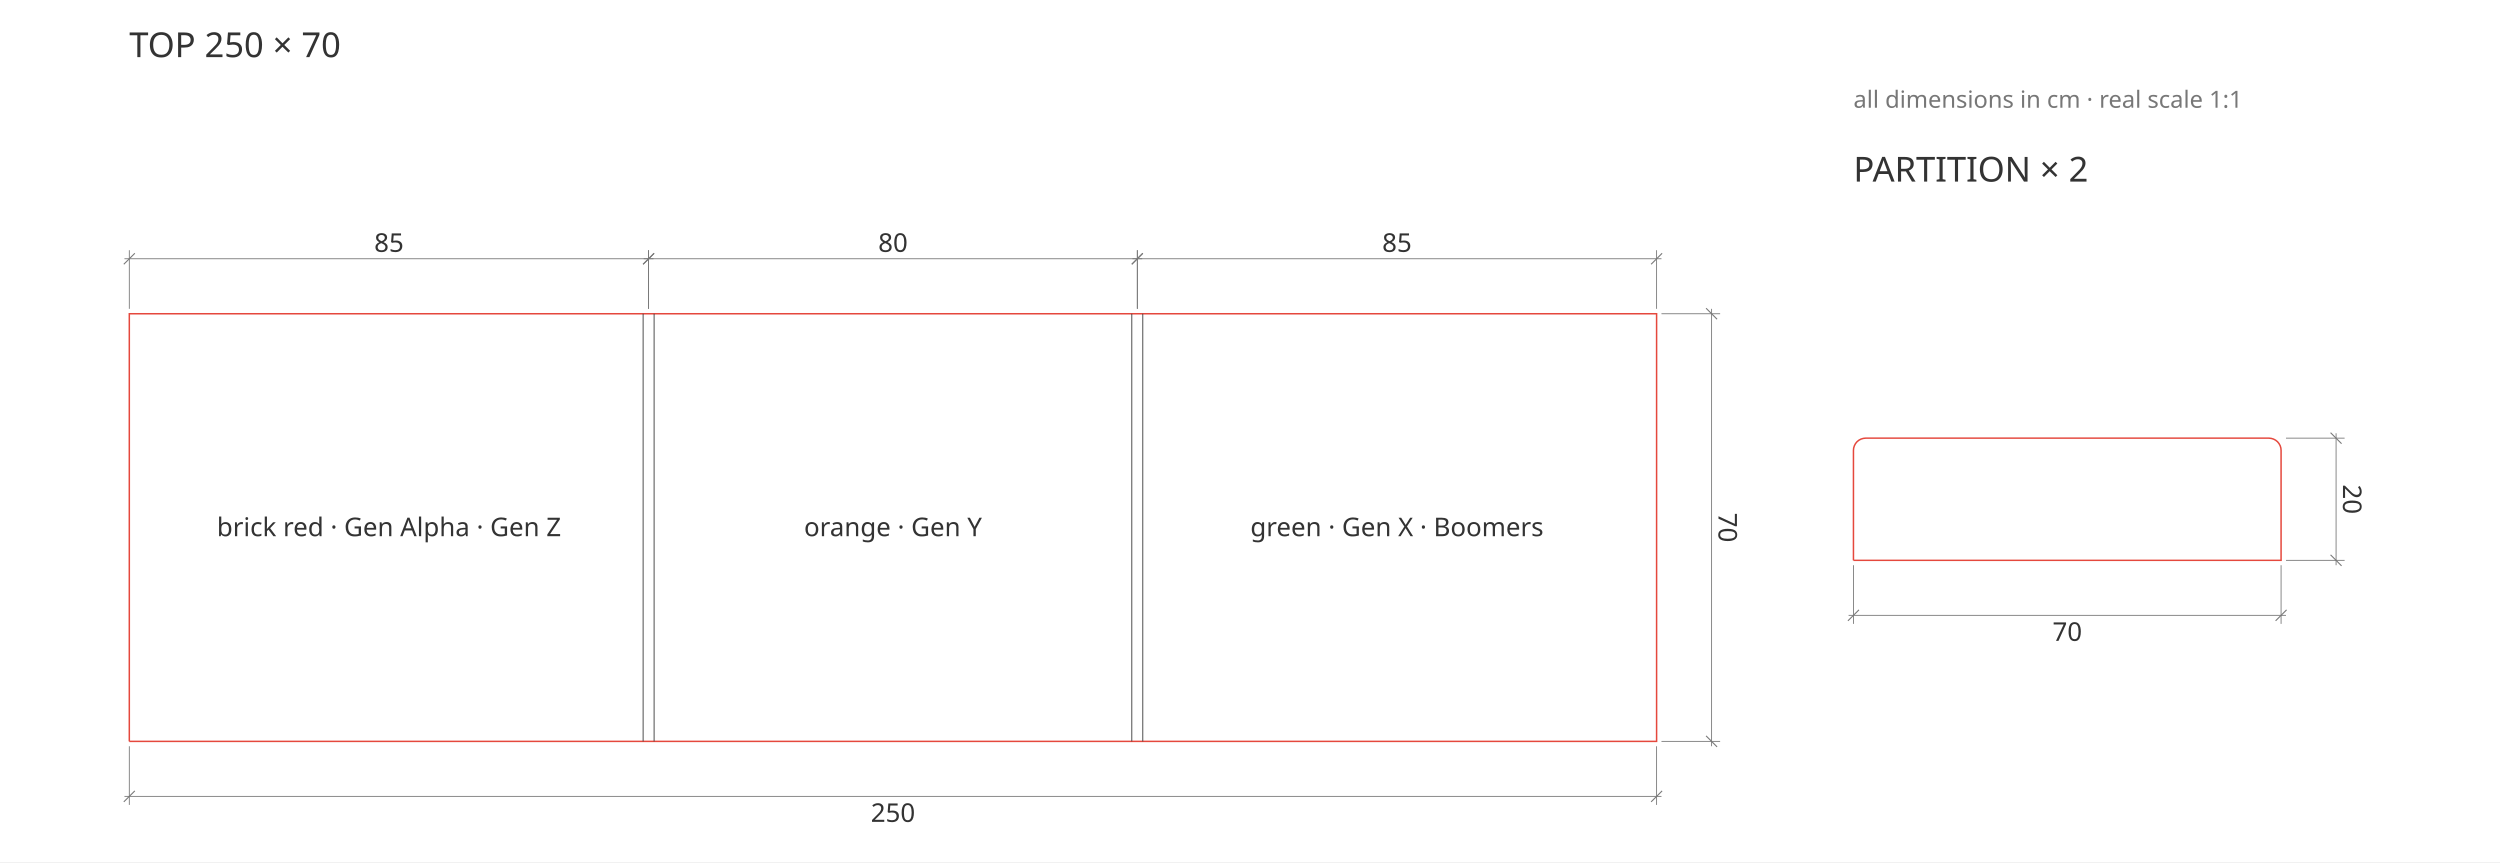
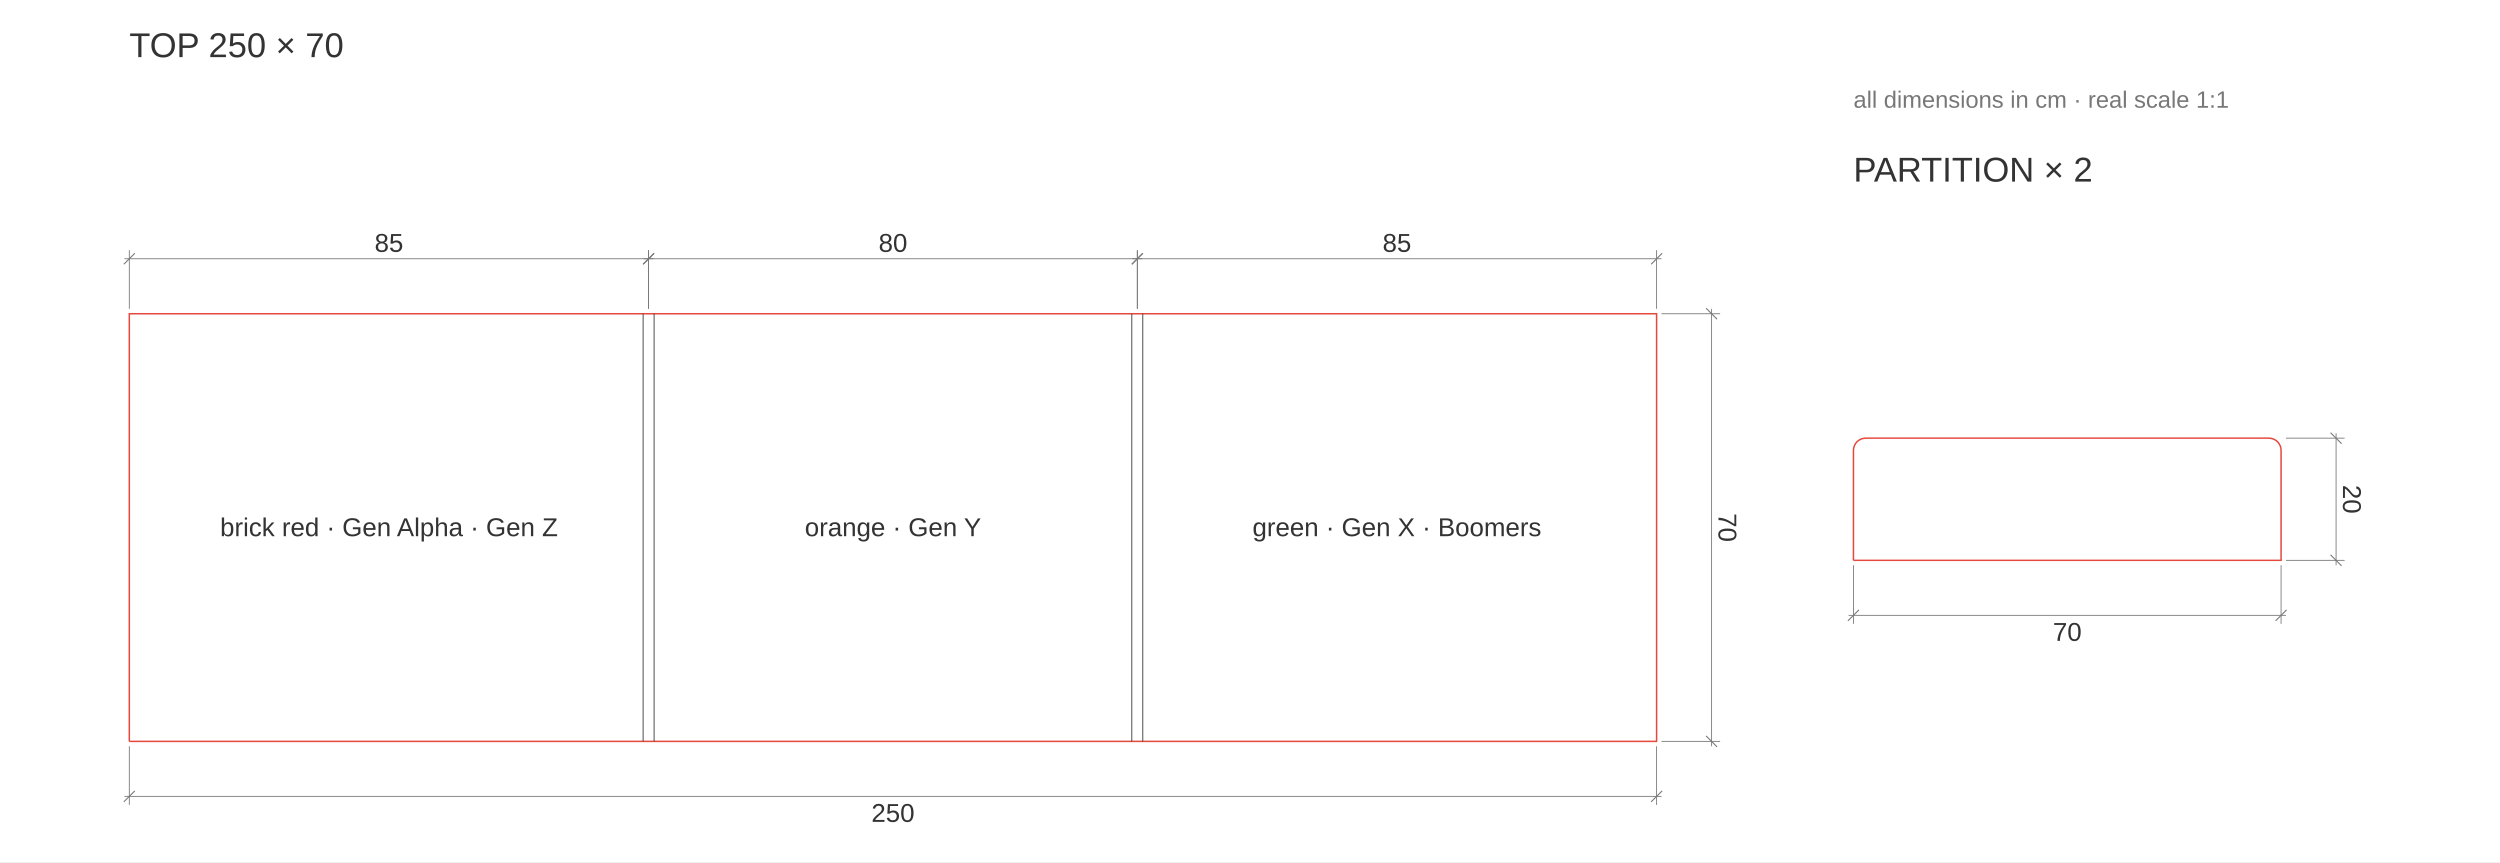
<svg xmlns="http://www.w3.org/2000/svg" viewBox="0 0 580 200" width="409.222cm" height="141.111cm">
  <rect width="100%" height="100%" fill="#fff" />
-   <text font-family="IBMPlexSans" x="430" y="25" font-size="5.5" fill="#777">all dimensions in cm · real scale 1:1</text>
+   <text font-family="Arial, Helvetica, sans-serif" x="430" y="25" font-size="5.5" fill="#777">all dimensions in cm · real scale 1:1</text>
  <path d="M30.00,172.00 L384.33,172.00 L384.33,72.79 L30.00,72.79 L30.00,172.00" fill="none" stroke="#e5483d" stroke-width="0.35" />
  <path d="M149.20,172.00 L149.20,72.79" fill="none" stroke="#333" stroke-width="0.2" />
  <path d="M151.75,172.00 L151.75,72.79" fill="none" stroke="#333" stroke-width="0.2" />
  <path d="M262.58,172.00 L262.58,72.79" fill="none" stroke="#333" stroke-width="0.2" />
  <path d="M265.13,172.00 L265.13,72.79" fill="none" stroke="#333" stroke-width="0.2" />
  <path d="M30.00,71.65 L30.00,58.05" fill="none" stroke="#777" stroke-width="0.2" />
  <path d="M150.47,71.65 L150.47,58.05" fill="none" stroke="#777" stroke-width="0.2" />
  <path d="M28.87,60.03 L151.61,60.03" fill="none" stroke="#777" stroke-width="0.2" />
  <path d="M28.72,61.31 L31.28,58.76" fill="none" stroke="#777" stroke-width="0.25" />
  <path d="M149.20,61.31 L151.75,58.76" fill="none" stroke="#777" stroke-width="0.25" />
-   <text font-family="IBMPlexSans" x="90.24" y="58.43" font-size="6.0" text-anchor="middle" fill="#333" transform="rotate(0.00 90.24 58.43)">85</text>
+   <text font-family="Arial, Helvetica, sans-serif" x="90.24" y="58.43" font-size="6.0" text-anchor="middle" fill="#333" transform="rotate(0.00 90.24 58.43)">85</text>
  <path d="M150.47,71.65 L150.47,58.05" fill="none" stroke="#777" stroke-width="0.2" />
  <path d="M263.86,71.65 L263.86,58.05" fill="none" stroke="#777" stroke-width="0.2" />
  <path d="M149.34,60.03 L264.99,60.03" fill="none" stroke="#777" stroke-width="0.2" />
  <path d="M149.20,61.31 L151.75,58.76" fill="none" stroke="#777" stroke-width="0.25" />
  <path d="M262.58,61.31 L265.13,58.76" fill="none" stroke="#777" stroke-width="0.25" />
-   <text font-family="IBMPlexSans" x="207.17" y="58.43" font-size="6.0" text-anchor="middle" fill="#333" transform="rotate(0.00 207.17 58.43)">80</text>
+   <text font-family="Arial, Helvetica, sans-serif" x="207.17" y="58.43" font-size="6.0" text-anchor="middle" fill="#333" transform="rotate(0.00 207.17 58.43)">80</text>
  <path d="M263.86,71.65 L263.86,58.05" fill="none" stroke="#777" stroke-width="0.2" />
  <path d="M384.33,71.65 L384.33,58.05" fill="none" stroke="#777" stroke-width="0.2" />
  <path d="M262.72,60.03 L385.46,60.03" fill="none" stroke="#777" stroke-width="0.2" />
  <path d="M262.58,61.31 L265.13,58.76" fill="none" stroke="#777" stroke-width="0.25" />
  <path d="M383.06,61.31 L385.61,58.76" fill="none" stroke="#777" stroke-width="0.25" />
-   <text font-family="IBMPlexSans" x="324.09" y="58.43" font-size="6.0" text-anchor="middle" fill="#333" transform="rotate(0.00 324.09 58.43)">85</text>
+   <text font-family="Arial, Helvetica, sans-serif" x="324.09" y="58.43" font-size="6.0" text-anchor="middle" fill="#333" transform="rotate(0.00 324.09 58.43)">85</text>
  <path d="M30.00,173.13 L30.00,186.74" fill="none" stroke="#777" stroke-width="0.2" />
  <path d="M384.33,173.13 L384.33,186.74" fill="none" stroke="#777" stroke-width="0.2" />
  <path d="M28.87,184.76 L385.46,184.76" fill="none" stroke="#777" stroke-width="0.2" />
  <path d="M28.72,186.03 L31.28,183.48" fill="none" stroke="#777" stroke-width="0.25" />
  <path d="M383.06,186.03 L385.61,183.48" fill="none" stroke="#777" stroke-width="0.25" />
-   <text font-family="IBMPlexSans" x="207.17" y="190.68" font-size="6.0" text-anchor="middle" fill="#333" transform="rotate(0.00 207.17 190.68)">250</text>
+   <text font-family="Arial, Helvetica, sans-serif" x="207.17" y="190.68" font-size="6.0" text-anchor="middle" fill="#333" transform="rotate(0.00 207.17 190.68)">250</text>
  <path d="M385.46,172.00 L399.07,172.00" fill="none" stroke="#777" stroke-width="0.2" />
  <path d="M385.46,72.79 L399.07,72.79" fill="none" stroke="#777" stroke-width="0.2" />
  <path d="M397.09,173.13 L397.09,71.65" fill="none" stroke="#777" stroke-width="0.2" />
  <path d="M398.36,173.28 L395.81,170.72" fill="none" stroke="#777" stroke-width="0.25" />
  <path d="M398.36,74.06 L395.81,71.51" fill="none" stroke="#777" stroke-width="0.25" />
-   <text font-family="IBMPlexSans" x="398.69" y="122.39" font-size="6.0" text-anchor="middle" fill="#333" transform="rotate(90.00 398.69 122.39)">70</text>
-   <text font-family="IBMPlexSans" x="90.24" y="124.39" font-size="6.0" text-anchor="middle" fill="#333" transform="rotate(0.00 90.24 124.39)">brick red · Gen Alpha · Gen Z</text>
-   <text font-family="IBMPlexSans" x="207.17" y="124.39" font-size="6.0" text-anchor="middle" fill="#333" transform="rotate(0.00 207.17 124.39)">orange · Gen Y</text>
-   <text font-family="IBMPlexSans" x="324.09" y="124.39" font-size="6.0" text-anchor="middle" fill="#333" transform="rotate(0.00 324.09 124.39)">green · Gen X · Boomers</text>
-   <text font-family="IBMPlexSans" x="30.00" y="13.26" font-size="8" text-anchor="start" fill="#333" transform="rotate(0.00 30.00 13.26)">TOP 250 × 70</text>
+   <text font-family="Arial, Helvetica, sans-serif" x="398.69" y="122.39" font-size="6.0" text-anchor="middle" fill="#333" transform="rotate(90.00 398.69 122.39)">70</text>
+   <text font-family="Arial, Helvetica, sans-serif" x="90.24" y="124.39" font-size="6.0" text-anchor="middle" fill="#333" transform="rotate(0.00 90.24 124.39)">brick red · Gen Alpha · Gen Z</text>
+   <text font-family="Arial, Helvetica, sans-serif" x="207.17" y="124.39" font-size="6.0" text-anchor="middle" fill="#333" transform="rotate(0.00 207.17 124.39)">orange · Gen Y</text>
+   <text font-family="Arial, Helvetica, sans-serif" x="324.09" y="124.39" font-size="6.0" text-anchor="middle" fill="#333" transform="rotate(0.00 324.09 124.39)">green · Gen X · Boomers</text>
+   <text font-family="Arial, Helvetica, sans-serif" x="30.00" y="13.26" font-size="8" text-anchor="start" fill="#333" transform="rotate(0.00 30.00 13.26)">TOP 250 × 70</text>
  <path d="M430.00,130.00 L529.21,130.00 L529.21,104.49 L529.16,103.94 L529.00,103.40 L528.73,102.91 L528.38,102.48 L527.95,102.13 L527.46,101.87 L526.93,101.71 L526.38,101.65 L432.83,101.65 L432.28,101.71 L431.75,101.87 L431.26,102.13 L430.83,102.48 L430.48,102.91 L430.22,103.40 L430.05,103.94 L430.00,104.49 L430.00,130.00" fill="none" stroke="#e5483d" stroke-width="0.35" />
  <path d="M430.00,131.13 L430.00,144.74" fill="none" stroke="#777" stroke-width="0.2" />
  <path d="M529.21,131.13 L529.21,144.74" fill="none" stroke="#777" stroke-width="0.2" />
  <path d="M428.87,142.76 L530.35,142.76" fill="none" stroke="#777" stroke-width="0.2" />
  <path d="M428.72,144.03 L431.28,141.48" fill="none" stroke="#777" stroke-width="0.25" />
  <path d="M527.94,144.03 L530.49,141.48" fill="none" stroke="#777" stroke-width="0.25" />
-   <text font-family="IBMPlexSans" x="479.61" y="148.68" font-size="6.0" text-anchor="middle" fill="#333" transform="rotate(0.00 479.61 148.68)">70</text>
+   <text font-family="Arial, Helvetica, sans-serif" x="479.61" y="148.68" font-size="6.0" text-anchor="middle" fill="#333" transform="rotate(0.00 479.61 148.68)">70</text>
  <path d="M530.35,130.00 L543.95,130.00" fill="none" stroke="#777" stroke-width="0.2" />
  <path d="M530.35,101.65 L543.95,101.65" fill="none" stroke="#777" stroke-width="0.2" />
  <path d="M541.97,131.13 L541.97,100.52" fill="none" stroke="#777" stroke-width="0.2" />
  <path d="M543.24,131.28 L540.69,128.72" fill="none" stroke="#777" stroke-width="0.25" />
  <path d="M543.24,102.93 L540.69,100.38" fill="none" stroke="#777" stroke-width="0.25" />
-   <text font-family="IBMPlexSans" x="543.57" y="115.83" font-size="6.0" text-anchor="middle" fill="#333" transform="rotate(90.00 543.57 115.83)">20</text>
-   <text font-family="IBMPlexSans" x="430.00" y="42.13" font-size="8" text-anchor="start" fill="#333" transform="rotate(0.00 430.00 42.13)">PARTITION × 2</text>
+   <text font-family="Arial, Helvetica, sans-serif" x="543.57" y="115.83" font-size="6.0" text-anchor="middle" fill="#333" transform="rotate(90.00 543.57 115.83)">20</text>
+   <text font-family="Arial, Helvetica, sans-serif" x="430.00" y="42.13" font-size="8" text-anchor="start" fill="#333" transform="rotate(0.00 430.00 42.13)">PARTITION × 2</text>
</svg>
